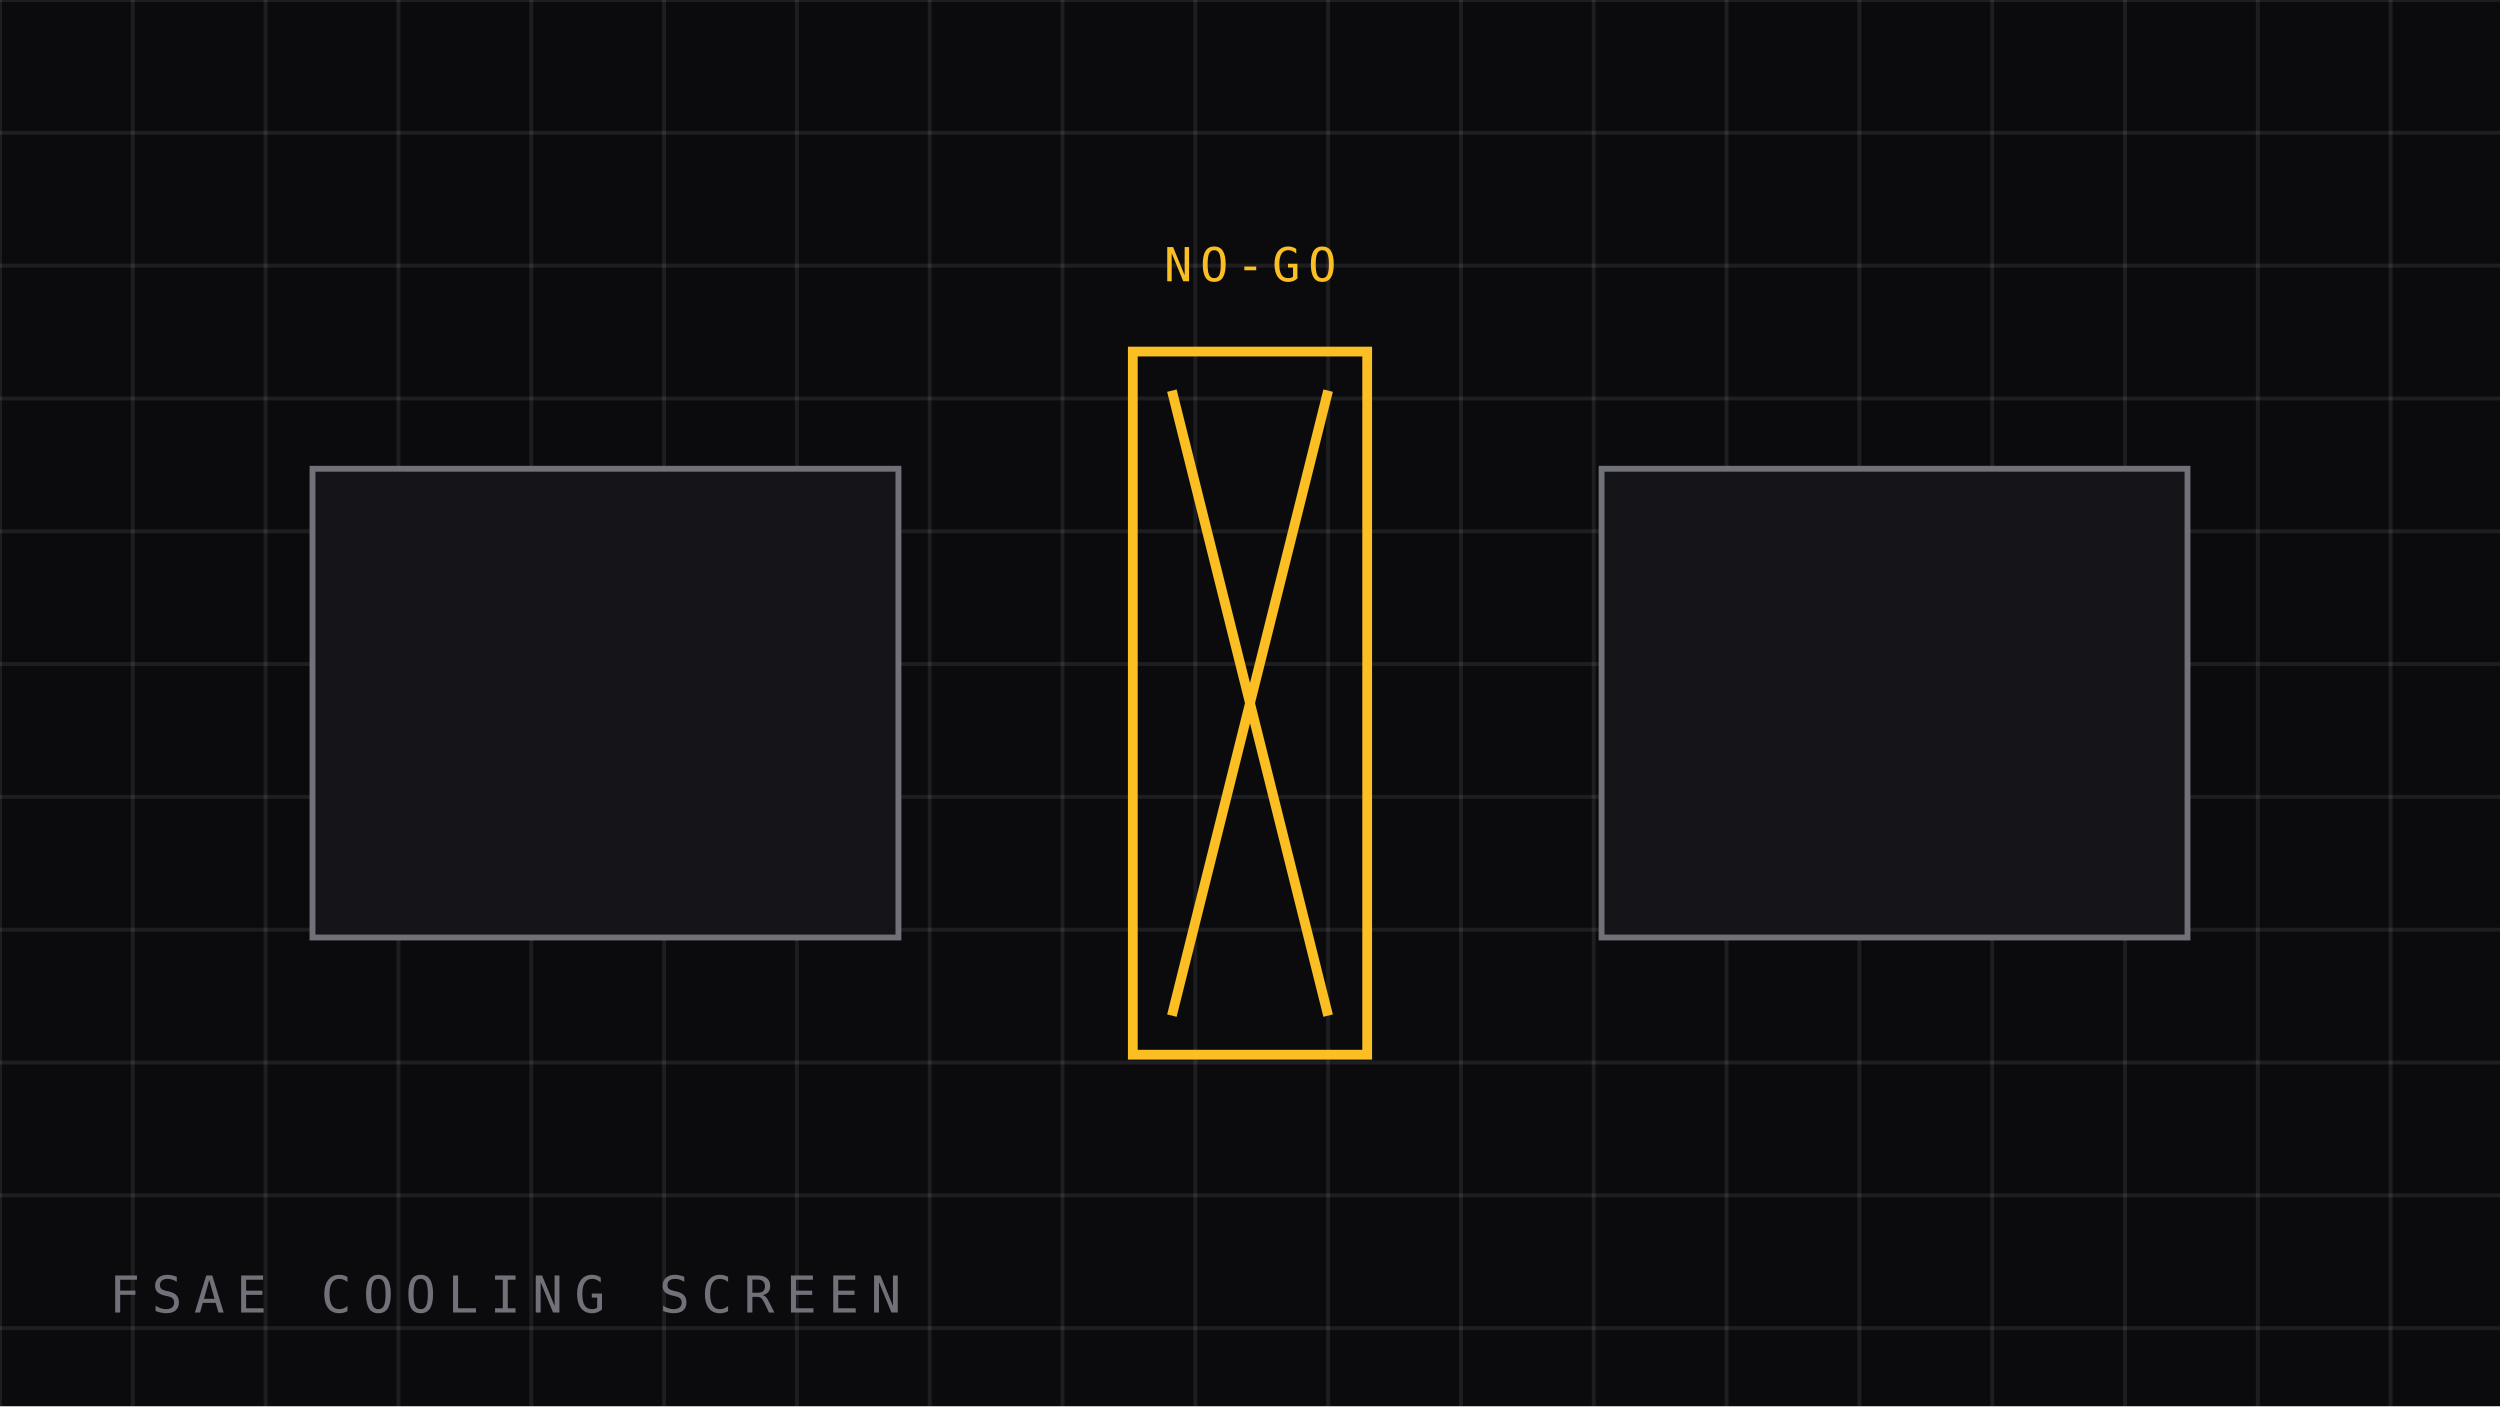
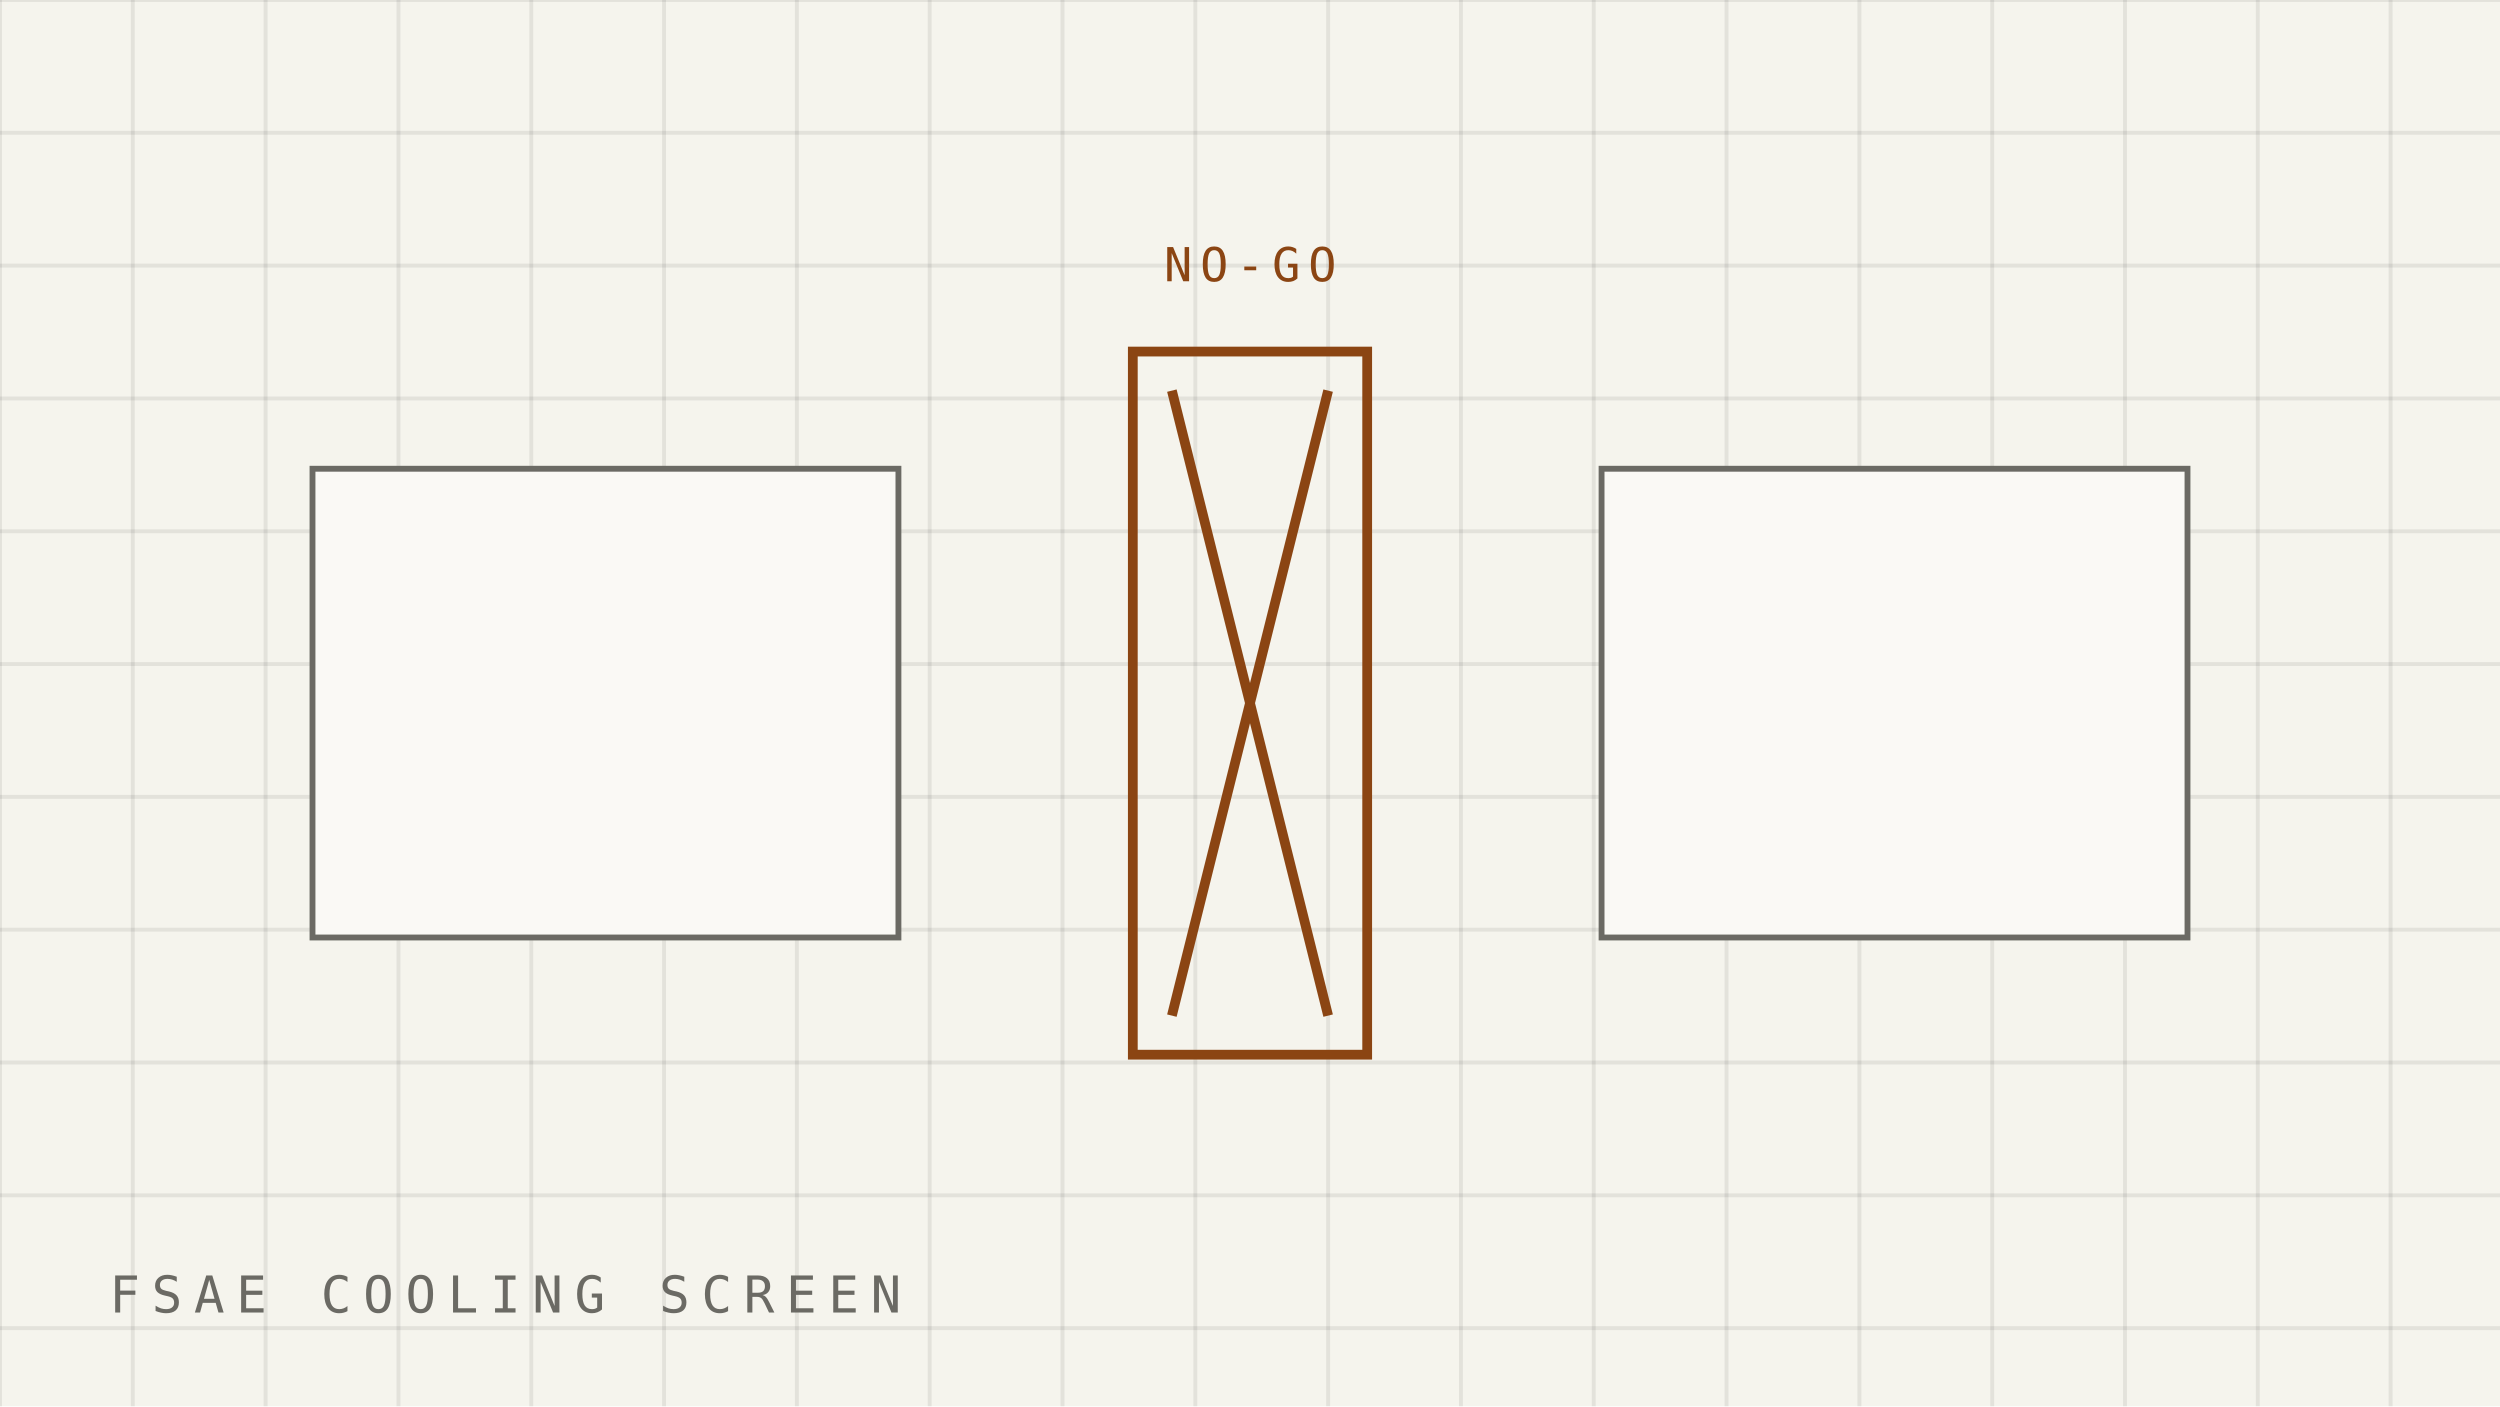
<svg xmlns="http://www.w3.org/2000/svg" width="640" height="360" viewBox="0 0 640 360">
-   <rect width="640" height="360" fill="#0b0b0e" />
+   <rect width="640" height="360" fill="#f5f4ed" />
  <g>
-     <line x1="0" y1="0" x2="0" y2="360" stroke="rgba(255,255,255,.08)" stroke-width="1" />
-     <line x1="34" y1="0" x2="34" y2="360" stroke="rgba(255,255,255,.08)" stroke-width="1" />
-     <line x1="68" y1="0" x2="68" y2="360" stroke="rgba(255,255,255,.08)" stroke-width="1" />
-     <line x1="102" y1="0" x2="102" y2="360" stroke="rgba(255,255,255,.08)" stroke-width="1" />
-     <line x1="136" y1="0" x2="136" y2="360" stroke="rgba(255,255,255,.08)" stroke-width="1" />
-     <line x1="170" y1="0" x2="170" y2="360" stroke="rgba(255,255,255,.08)" stroke-width="1" />
-     <line x1="204" y1="0" x2="204" y2="360" stroke="rgba(255,255,255,.08)" stroke-width="1" />
-     <line x1="238" y1="0" x2="238" y2="360" stroke="rgba(255,255,255,.08)" stroke-width="1" />
-     <line x1="272" y1="0" x2="272" y2="360" stroke="rgba(255,255,255,.08)" stroke-width="1" />
-     <line x1="306" y1="0" x2="306" y2="360" stroke="rgba(255,255,255,.08)" stroke-width="1" />
-     <line x1="340" y1="0" x2="340" y2="360" stroke="rgba(255,255,255,.08)" stroke-width="1" />
-     <line x1="374" y1="0" x2="374" y2="360" stroke="rgba(255,255,255,.08)" stroke-width="1" />
-     <line x1="408" y1="0" x2="408" y2="360" stroke="rgba(255,255,255,.08)" stroke-width="1" />
-     <line x1="442" y1="0" x2="442" y2="360" stroke="rgba(255,255,255,.08)" stroke-width="1" />
-     <line x1="476" y1="0" x2="476" y2="360" stroke="rgba(255,255,255,.08)" stroke-width="1" />
-     <line x1="510" y1="0" x2="510" y2="360" stroke="rgba(255,255,255,.08)" stroke-width="1" />
-     <line x1="544" y1="0" x2="544" y2="360" stroke="rgba(255,255,255,.08)" stroke-width="1" />
-     <line x1="578" y1="0" x2="578" y2="360" stroke="rgba(255,255,255,.08)" stroke-width="1" />
-     <line x1="612" y1="0" x2="612" y2="360" stroke="rgba(255,255,255,.08)" stroke-width="1" />
-     <line x1="0" y1="0" x2="640" y2="0" stroke="rgba(255,255,255,.08)" stroke-width="1" />
-     <line x1="0" y1="34" x2="640" y2="34" stroke="rgba(255,255,255,.08)" stroke-width="1" />
-     <line x1="0" y1="68" x2="640" y2="68" stroke="rgba(255,255,255,.08)" stroke-width="1" />
-     <line x1="0" y1="102" x2="640" y2="102" stroke="rgba(255,255,255,.08)" stroke-width="1" />
-     <line x1="0" y1="136" x2="640" y2="136" stroke="rgba(255,255,255,.08)" stroke-width="1" />
-     <line x1="0" y1="170" x2="640" y2="170" stroke="rgba(255,255,255,.08)" stroke-width="1" />
-     <line x1="0" y1="204" x2="640" y2="204" stroke="rgba(255,255,255,.08)" stroke-width="1" />
-     <line x1="0" y1="238" x2="640" y2="238" stroke="rgba(255,255,255,.08)" stroke-width="1" />
-     <line x1="0" y1="272" x2="640" y2="272" stroke="rgba(255,255,255,.08)" stroke-width="1" />
-     <line x1="0" y1="306" x2="640" y2="306" stroke="rgba(255,255,255,.08)" stroke-width="1" />
-     <line x1="0" y1="340" x2="640" y2="340" stroke="rgba(255,255,255,.08)" stroke-width="1" />
+     <line x1="0" y1="0" x2="0" y2="360" stroke="rgba(20,20,19,.08)" stroke-width="1" />
+     <line x1="34" y1="0" x2="34" y2="360" stroke="rgba(20,20,19,.08)" stroke-width="1" />
+     <line x1="68" y1="0" x2="68" y2="360" stroke="rgba(20,20,19,.08)" stroke-width="1" />
+     <line x1="102" y1="0" x2="102" y2="360" stroke="rgba(20,20,19,.08)" stroke-width="1" />
+     <line x1="136" y1="0" x2="136" y2="360" stroke="rgba(20,20,19,.08)" stroke-width="1" />
+     <line x1="170" y1="0" x2="170" y2="360" stroke="rgba(20,20,19,.08)" stroke-width="1" />
+     <line x1="204" y1="0" x2="204" y2="360" stroke="rgba(20,20,19,.08)" stroke-width="1" />
+     <line x1="238" y1="0" x2="238" y2="360" stroke="rgba(20,20,19,.08)" stroke-width="1" />
+     <line x1="272" y1="0" x2="272" y2="360" stroke="rgba(20,20,19,.08)" stroke-width="1" />
+     <line x1="306" y1="0" x2="306" y2="360" stroke="rgba(20,20,19,.08)" stroke-width="1" />
+     <line x1="340" y1="0" x2="340" y2="360" stroke="rgba(20,20,19,.08)" stroke-width="1" />
+     <line x1="374" y1="0" x2="374" y2="360" stroke="rgba(20,20,19,.08)" stroke-width="1" />
+     <line x1="408" y1="0" x2="408" y2="360" stroke="rgba(20,20,19,.08)" stroke-width="1" />
+     <line x1="442" y1="0" x2="442" y2="360" stroke="rgba(20,20,19,.08)" stroke-width="1" />
+     <line x1="476" y1="0" x2="476" y2="360" stroke="rgba(20,20,19,.08)" stroke-width="1" />
+     <line x1="510" y1="0" x2="510" y2="360" stroke="rgba(20,20,19,.08)" stroke-width="1" />
+     <line x1="544" y1="0" x2="544" y2="360" stroke="rgba(20,20,19,.08)" stroke-width="1" />
+     <line x1="578" y1="0" x2="578" y2="360" stroke="rgba(20,20,19,.08)" stroke-width="1" />
+     <line x1="612" y1="0" x2="612" y2="360" stroke="rgba(20,20,19,.08)" stroke-width="1" />
+     <line x1="0" y1="0" x2="640" y2="0" stroke="rgba(20,20,19,.08)" stroke-width="1" />
+     <line x1="0" y1="34" x2="640" y2="34" stroke="rgba(20,20,19,.08)" stroke-width="1" />
+     <line x1="0" y1="68" x2="640" y2="68" stroke="rgba(20,20,19,.08)" stroke-width="1" />
+     <line x1="0" y1="102" x2="640" y2="102" stroke="rgba(20,20,19,.08)" stroke-width="1" />
+     <line x1="0" y1="136" x2="640" y2="136" stroke="rgba(20,20,19,.08)" stroke-width="1" />
+     <line x1="0" y1="170" x2="640" y2="170" stroke="rgba(20,20,19,.08)" stroke-width="1" />
+     <line x1="0" y1="204" x2="640" y2="204" stroke="rgba(20,20,19,.08)" stroke-width="1" />
+     <line x1="0" y1="238" x2="640" y2="238" stroke="rgba(20,20,19,.08)" stroke-width="1" />
+     <line x1="0" y1="272" x2="640" y2="272" stroke="rgba(20,20,19,.08)" stroke-width="1" />
+     <line x1="0" y1="306" x2="640" y2="306" stroke="rgba(20,20,19,.08)" stroke-width="1" />
+     <line x1="0" y1="340" x2="640" y2="340" stroke="rgba(20,20,19,.08)" stroke-width="1" />
  </g>
-   <rect x="80" y="120" width="150" height="120" fill="#141419" stroke="#71717a" stroke-width="1.5" />
-   <rect x="410" y="120" width="150" height="120" fill="#141419" stroke="#71717a" stroke-width="1.5" />
-   <rect x="290" y="90" width="60" height="180" fill="none" stroke="#fbbf24" stroke-width="2.5" />
-   <line x1="300" y1="100" x2="340" y2="260" stroke="#fbbf24" stroke-width="2.5" />
-   <line x1="340" y1="100" x2="300" y2="260" stroke="#fbbf24" stroke-width="2.5" />
-   <text x="298" y="72" font-family="ui-monospace,Menlo,monospace" font-size="12" letter-spacing="2" fill="#fbbf24">NO-GO</text>
-   <text x="28" y="336" font-family="ui-monospace,Menlo,monospace" font-size="13" letter-spacing="3" fill="#71717a">FSAE COOLING SCREEN</text>
+   <rect x="80" y="120" width="150" height="120" fill="#faf9f5" stroke="#6b6a64" stroke-width="1.5" />
+   <rect x="410" y="120" width="150" height="120" fill="#faf9f5" stroke="#6b6a64" stroke-width="1.5" />
+   <rect x="290" y="90" width="60" height="180" fill="none" stroke="#8b4513" stroke-width="2.5" />
+   <line x1="300" y1="100" x2="340" y2="260" stroke="#8b4513" stroke-width="2.5" />
+   <line x1="340" y1="100" x2="300" y2="260" stroke="#8b4513" stroke-width="2.5" />
+   <text x="298" y="72" font-family="ui-monospace, Menlo, monospace" font-size="12" letter-spacing="2" fill="#8b4513">NO-GO</text>
+   <text x="28" y="336" font-family="ui-monospace, Menlo, monospace" font-size="13" letter-spacing="3" fill="#6b6a64">FSAE COOLING SCREEN</text>
</svg>
